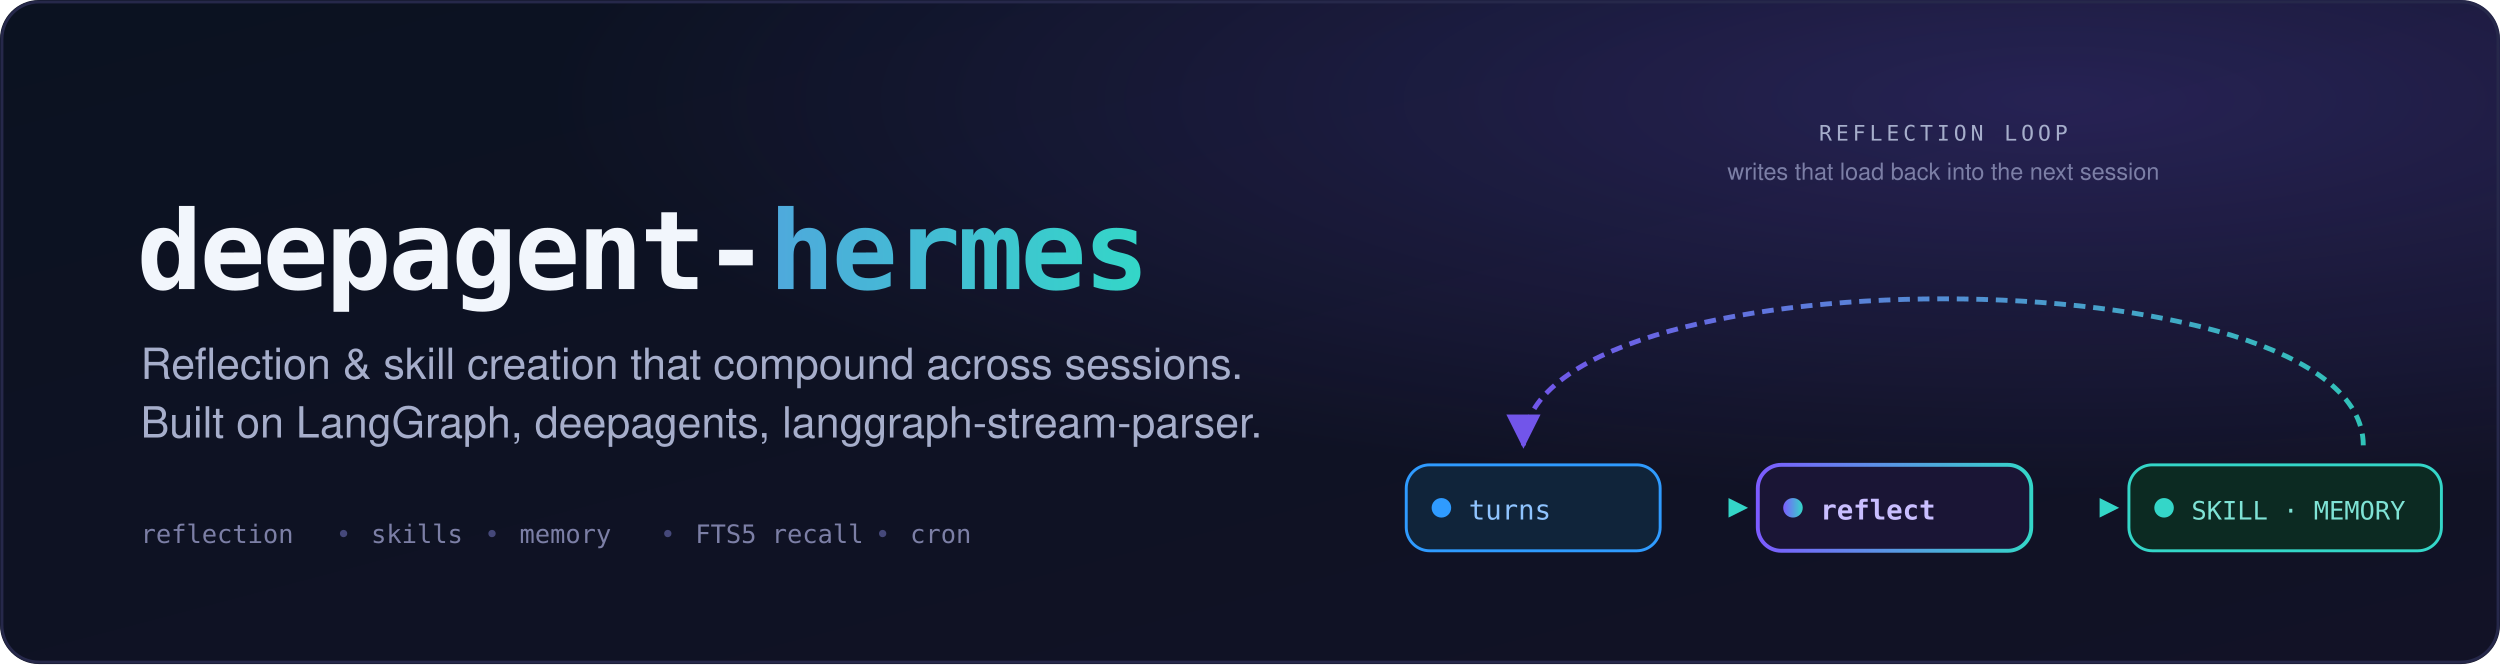
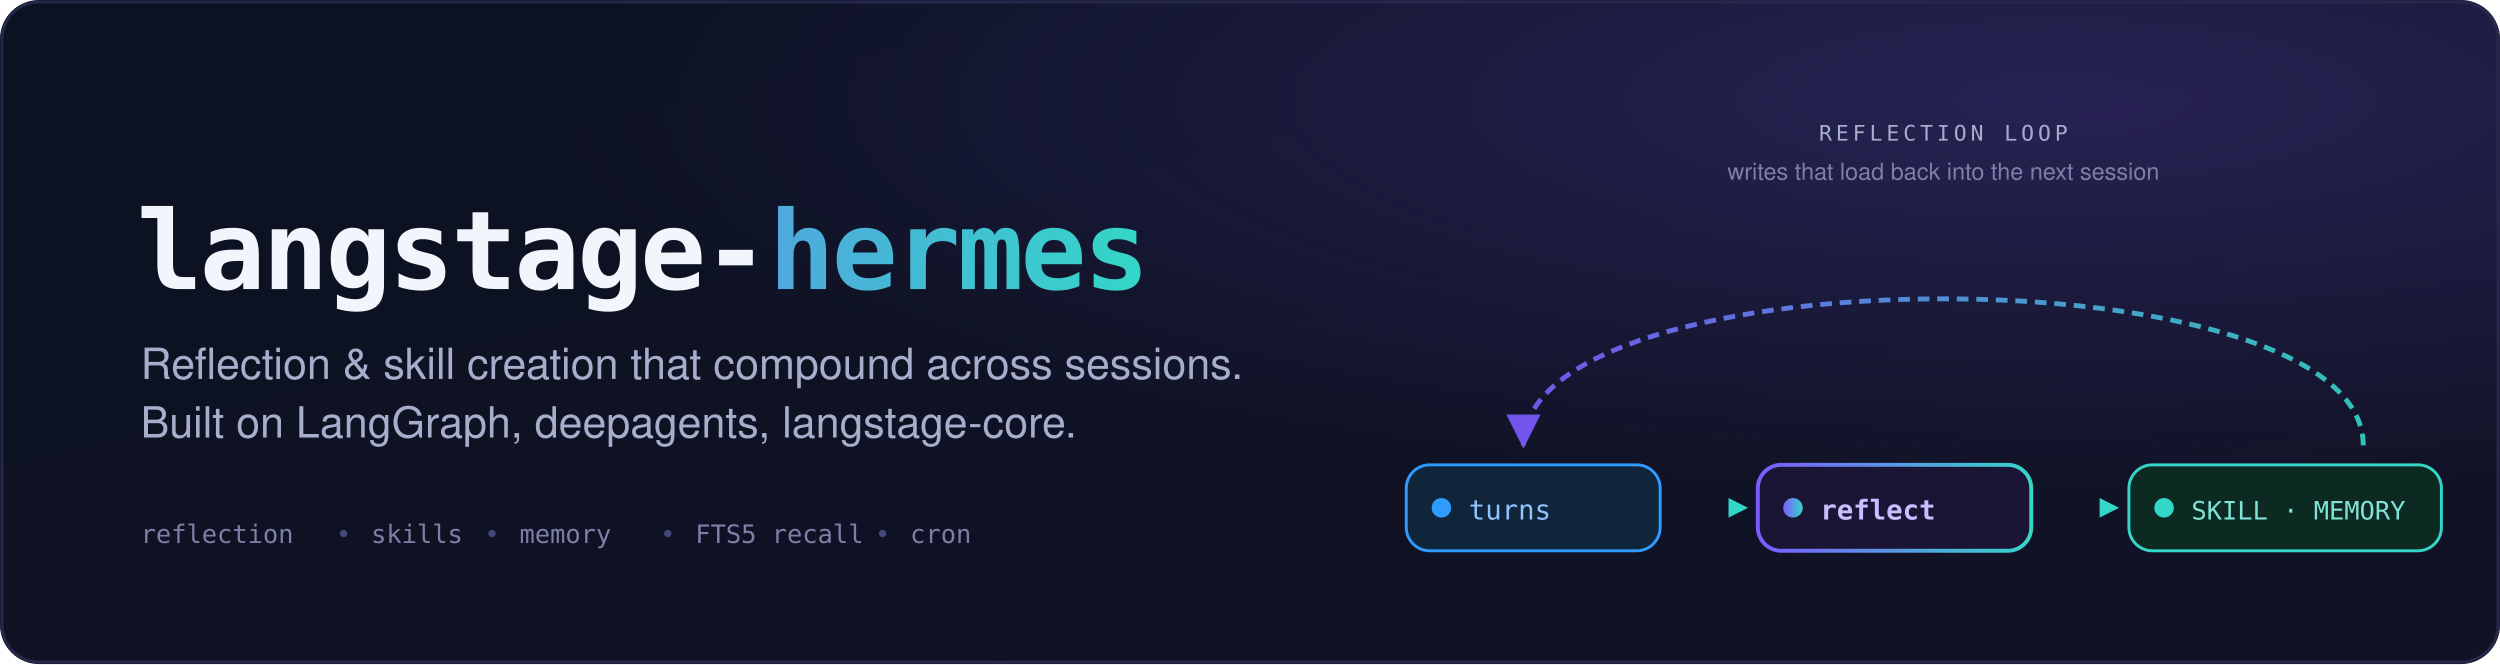
- <svg xmlns="http://www.w3.org/2000/svg" width="1280" height="340" viewBox="0 0 1280 340" role="img" aria-label="deepagent-hermes — closed-loop reflection and skill creation on LangGraph + deepagents">
+ <svg xmlns="http://www.w3.org/2000/svg" width="1280" height="340" viewBox="0 0 1280 340" role="img" aria-label="langstage-hermes — closed-loop reflection and skill creation on LangGraph + deepagents">
  <defs>
    <linearGradient id="bg" x1="0" y1="0" x2="1" y2="1">
      <stop offset="0" stop-color="#0B1221" />
      <stop offset="1" stop-color="#121226" />
    </linearGradient>
    <linearGradient id="accent" x1="0" y1="0" x2="1" y2="0">
      <stop offset="0" stop-color="#7C5CFF" />
      <stop offset="1" stop-color="#34D6C8" />
    </linearGradient>
    <radialGradient id="glow" cx="0.82" cy="0.15" r="0.6">
      <stop offset="0" stop-color="#7C5CFF" stop-opacity="0.22" />
      <stop offset="1" stop-color="#7C5CFF" stop-opacity="0" />
    </radialGradient>
    <marker id="arrow" viewBox="0 0 10 10" refX="9" refY="5" markerWidth="6" markerHeight="6" orient="auto">
      <path d="M0 0 L10 5 L0 10 z" fill="#34D6C8" />
    </marker>
    <marker id="arrow-accent" viewBox="0 0 10 10" refX="9" refY="5" markerWidth="7" markerHeight="7" orient="auto">
      <path d="M0 0 L10 5 L0 10 z" fill="#7C5CFF" />
    </marker>
  </defs>
  <rect width="1280" height="340" rx="20" fill="url(#bg)" />
  <rect width="1280" height="340" rx="20" fill="url(#glow)" />
  <rect x="1" y="1" width="1278" height="338" rx="19" fill="none" stroke="#26284A" stroke-width="1.5" />
-   <text x="70" y="148" font-family="'SF Mono','JetBrains Mono','Consolas',monospace" font-size="56" font-weight="700" fill="#F2F6FC" letter-spacing="-1.5">deepagent-<tspan fill="url(#accent)">hermes</tspan>
+   <text x="70" y="148" font-family="'SF Mono','JetBrains Mono','Consolas',monospace" font-size="56" font-weight="700" fill="#F2F6FC" letter-spacing="-1.5">langstage-<tspan fill="url(#accent)">hermes</tspan>
  </text>
  <text x="72" y="194" font-family="'Segoe UI',Helvetica,Arial,sans-serif" font-size="22" fill="#A6AECB">Reflection &amp; skill creation that compound across sessions.</text>
-   <text x="72" y="224" font-family="'Segoe UI',Helvetica,Arial,sans-serif" font-size="22" fill="#A6AECB">Built on LangGraph, deepagents, langgraph-stream-parser.</text>
+   <text x="72" y="224" font-family="'Segoe UI',Helvetica,Arial,sans-serif" font-size="22" fill="#A6AECB">Built on LangGraph, deepagents, langstage-core.</text>
  <g font-family="'SF Mono','JetBrains Mono','Consolas',monospace" font-size="13" fill="#7C7FA6">
    <text x="72" y="278">reflection</text>
    <text x="172" y="278" fill="#45487A">•</text>
    <text x="190" y="278">skills</text>
    <text x="248" y="278" fill="#45487A">•</text>
    <text x="266" y="278">memory</text>
    <text x="338" y="278" fill="#45487A">•</text>
    <text x="356" y="278">FTS5 recall</text>
    <text x="448" y="278" fill="#45487A">•</text>
    <text x="466" y="278">cron</text>
  </g>
  <g transform="translate(720, 70)">
    <text x="275" y="2" font-family="'SF Mono','Consolas',monospace" font-size="11" fill="#A6AECB" letter-spacing="2" text-anchor="middle">REFLECTION LOOP</text>
    <text x="275" y="22" font-family="'Segoe UI',Helvetica,Arial,sans-serif" font-size="12" fill="#7C7FA6" text-anchor="middle">writes that load back into the next session</text>
    <path d="M 490 158              C 490 58, 60 58, 60 158" stroke="url(#accent)" stroke-width="2.5" stroke-dasharray="6 4" fill="none" marker-end="url(#arrow-accent)" opacity="0.9" />
    <g transform="translate(0, 168)">
      <rect width="130" height="44" rx="12" fill="#10243A" stroke="#2F9BFF" stroke-width="1.5" />
      <circle cx="18" cy="22" r="5" fill="#2F9BFF" />
      <text x="32" y="28" font-family="'SF Mono','Consolas',monospace" font-size="14" fill="#8FC4FF">turns</text>
    </g>
    <line x1="135" y1="190" x2="175" y2="190" stroke="url(#accent)" stroke-width="2.5" />
    <path d="M 175 190 l -10 -5 v 10 z" fill="#34D6C8" />
    <g transform="translate(180, 168)">
      <rect width="140" height="44" rx="12" fill="#1A1535" stroke="url(#accent)" stroke-width="2" />
      <circle cx="18" cy="22" r="5" fill="url(#accent)" />
      <text x="32" y="28" font-family="'SF Mono','Consolas',monospace" font-size="14" font-weight="600" fill="#C9BEFF">reflect</text>
    </g>
    <line x1="325" y1="190" x2="365" y2="190" stroke="url(#accent)" stroke-width="2.5" />
    <path d="M 365 190 l -10 -5 v 10 z" fill="#34D6C8" />
    <g transform="translate(370, 168)">
      <rect width="160" height="44" rx="12" fill="#0C2A22" stroke="#34D6C8" stroke-width="1.5" />
      <circle cx="18" cy="22" r="5" fill="#34D6C8" />
      <text x="32" y="28" font-family="'SF Mono','Consolas',monospace" font-size="13" fill="#7FE3D6">SKILL · MEMORY</text>
    </g>
  </g>
</svg>
